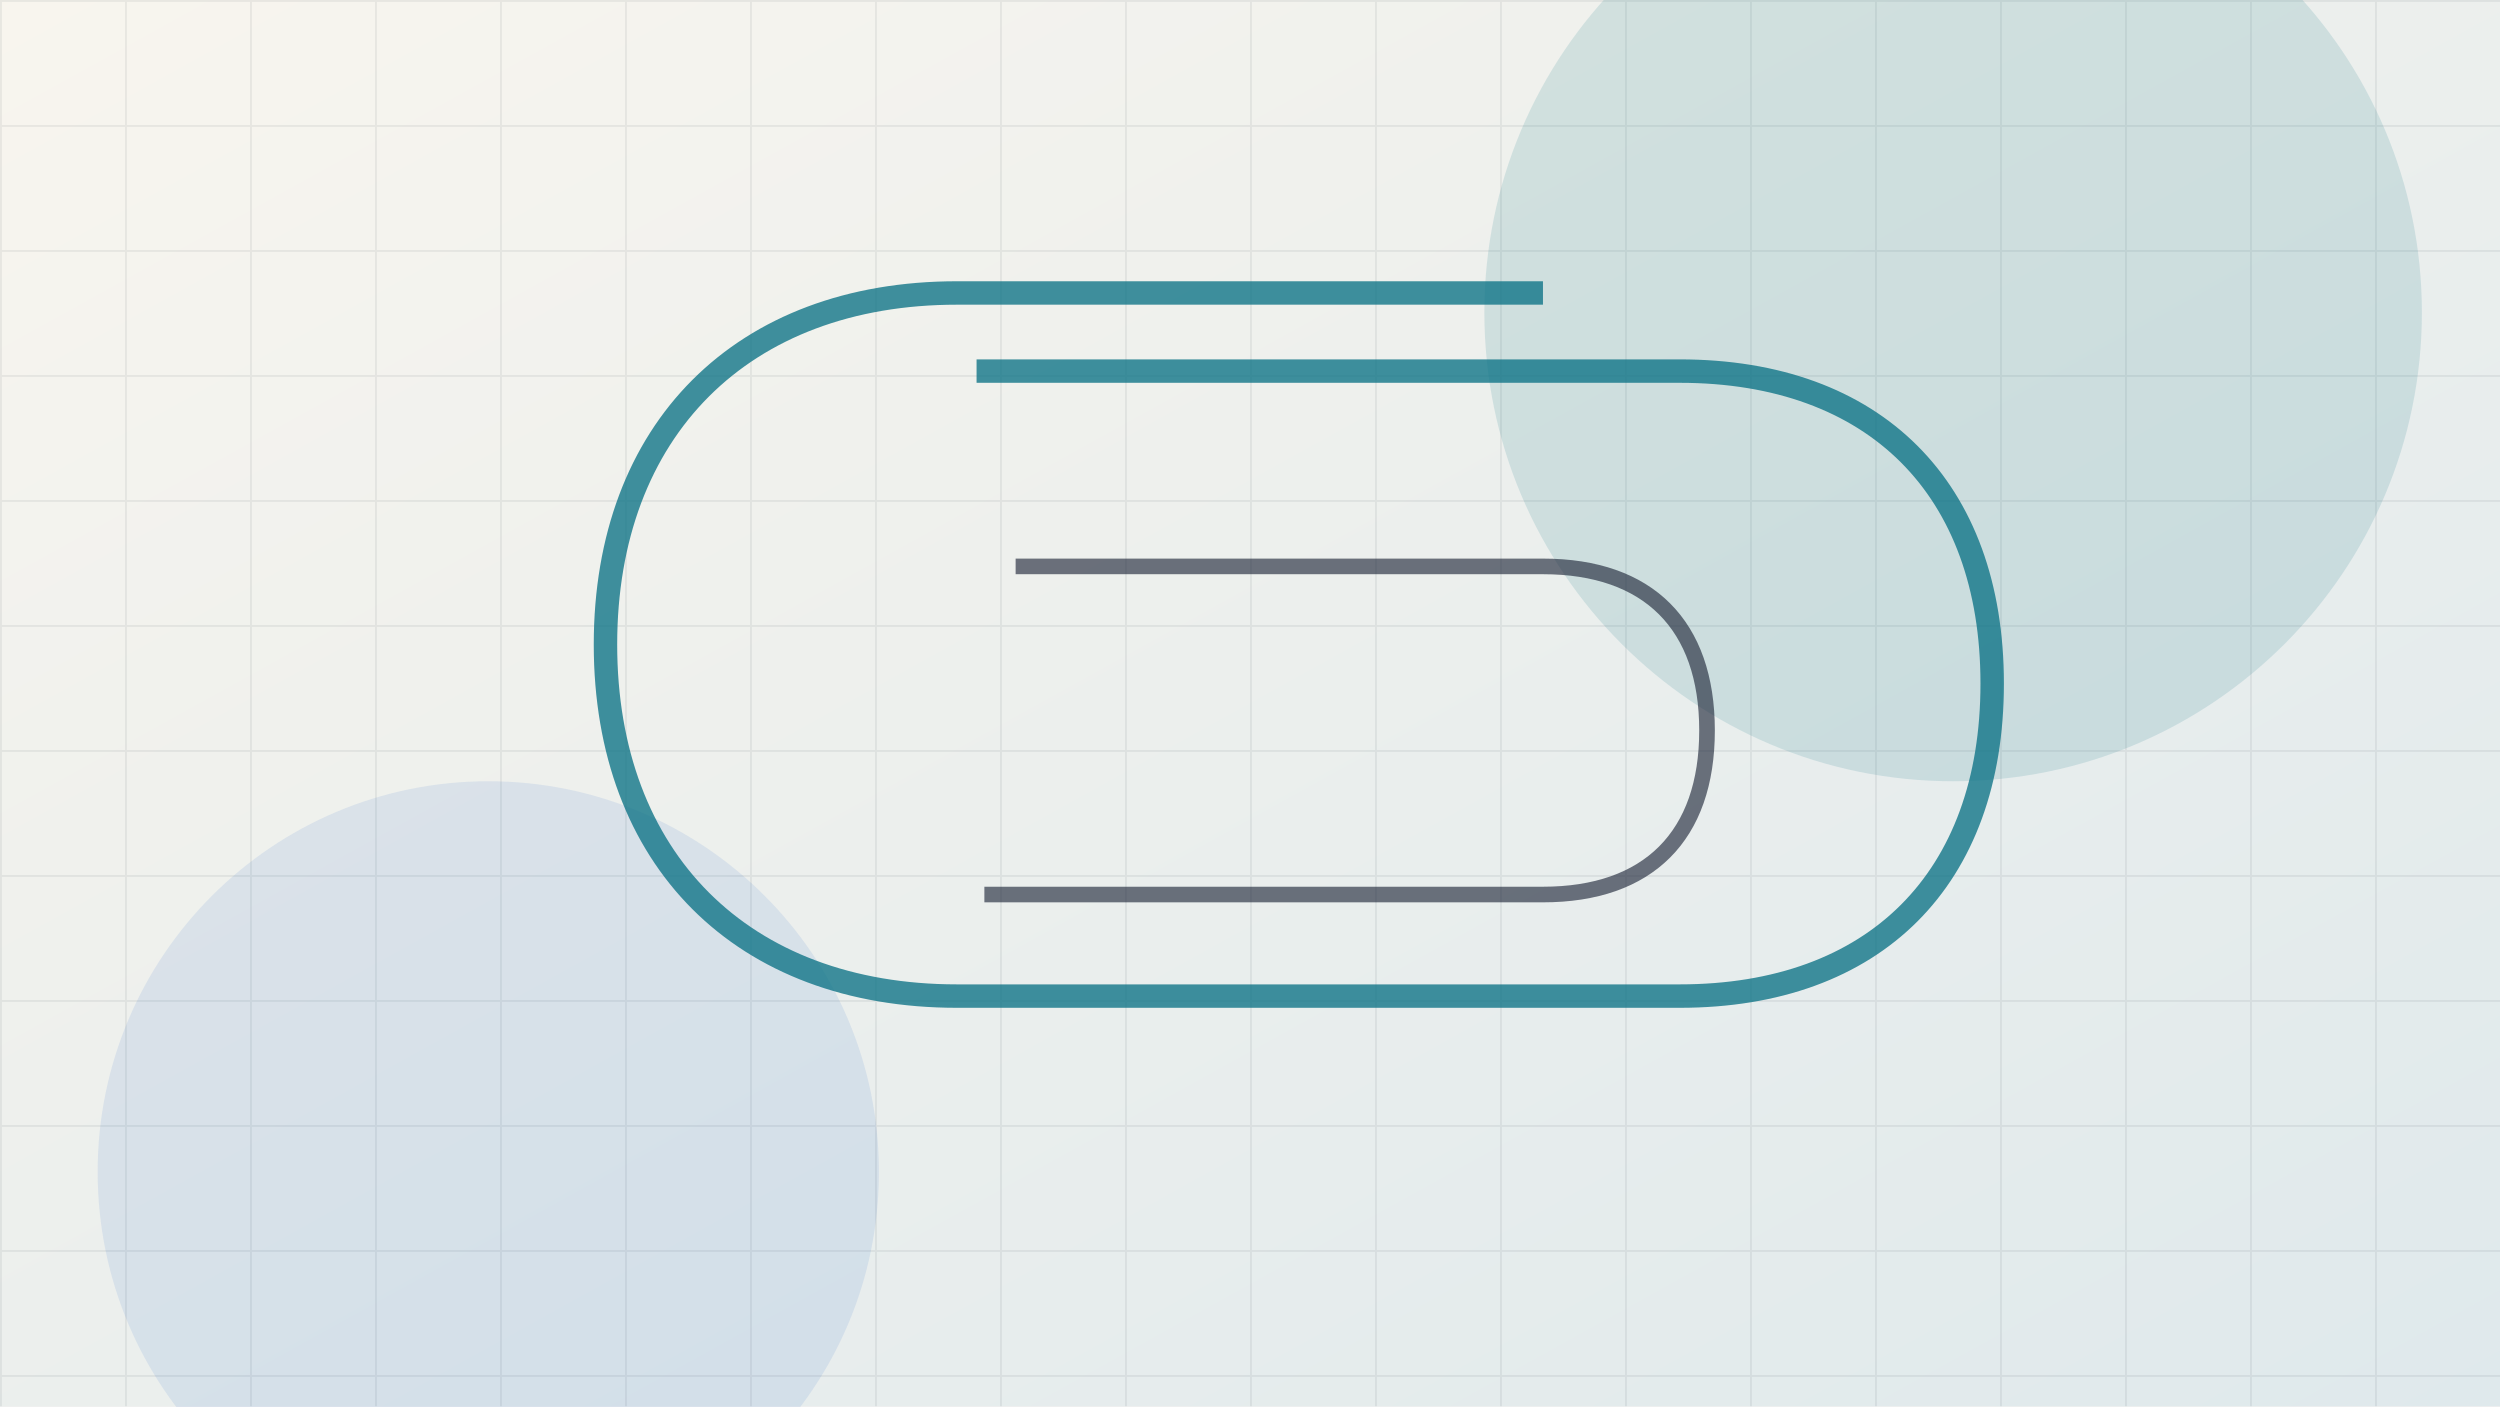
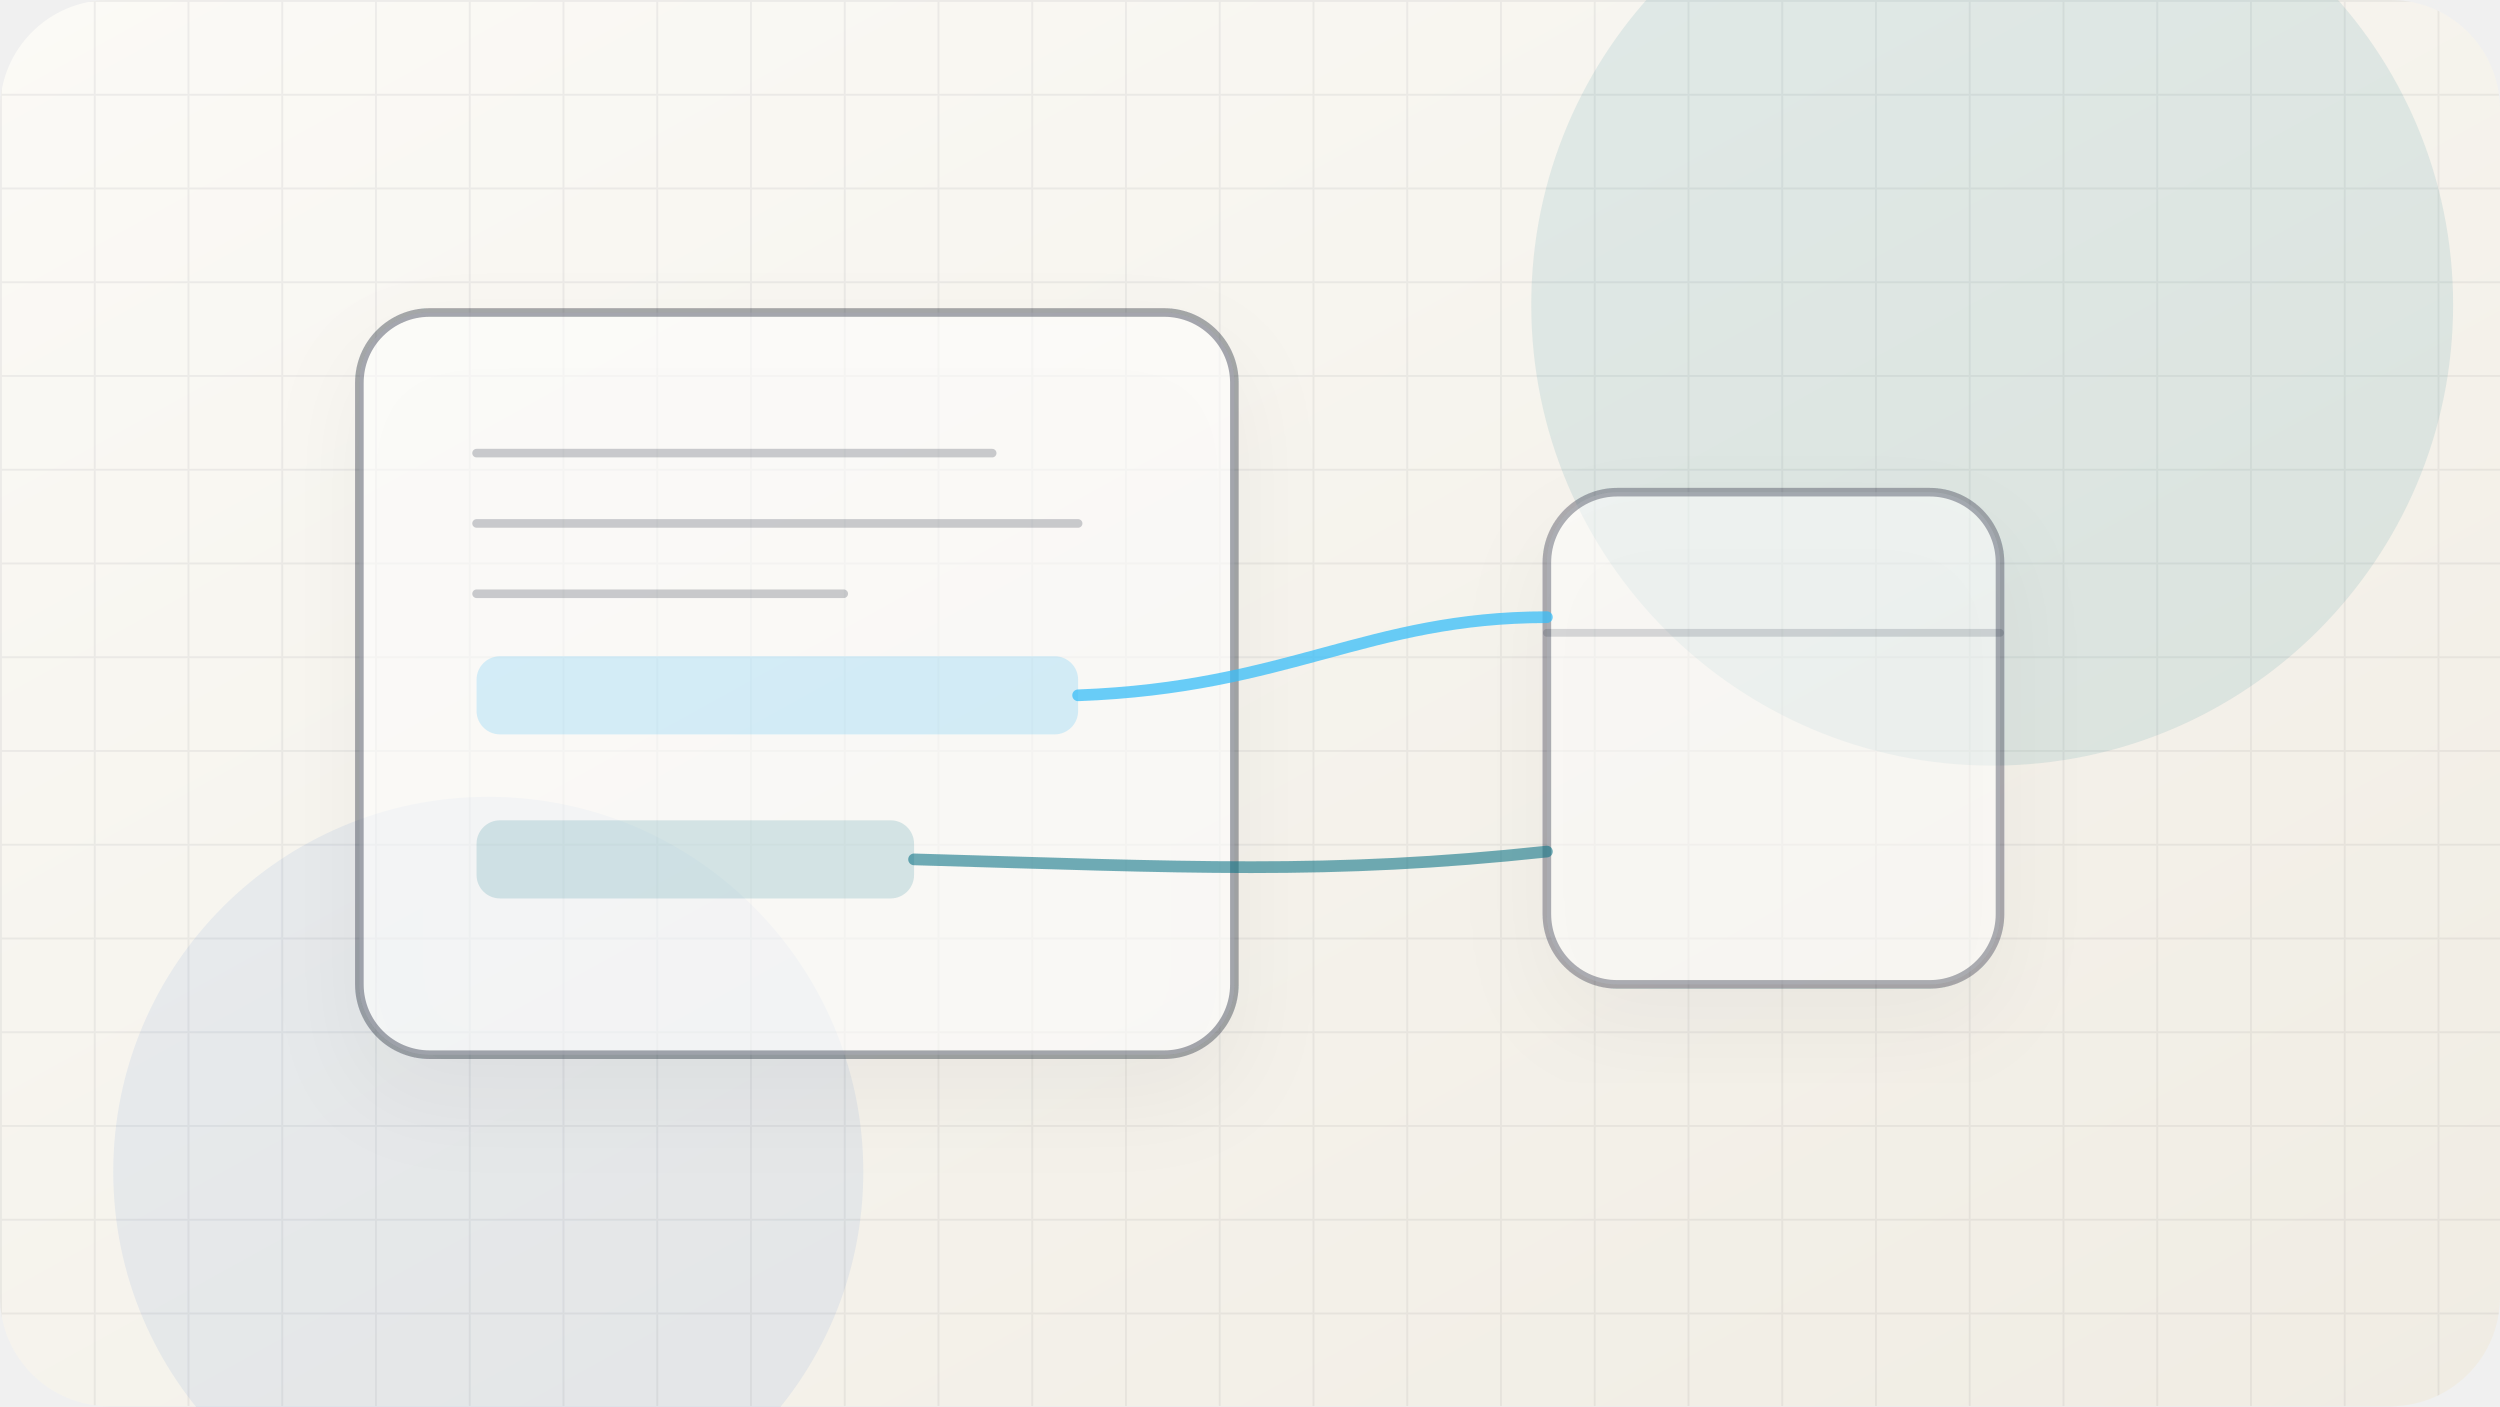
- <svg xmlns="http://www.w3.org/2000/svg" viewBox="0 0 640 360" role="img">
+ <svg xmlns="http://www.w3.org/2000/svg" viewBox="0 0 640 360" role="img" aria-label="Web clipping into archive">
  <defs>
    <linearGradient id="bg" x1="0" y1="0" x2="1" y2="1">
-       <stop offset="0" stop-color="#f8f5ee" />
-       <stop offset="1" stop-color="#dfe9ec" />
+       <stop offset="0" stop-color="#fbfaf6" />
+       <stop offset="1" stop-color="#f0ece3" />
    </linearGradient>
-     <pattern id="grid" width="32" height="32" patternUnits="userSpaceOnUse">
-       <path d="M32 0H0V32" fill="none" stroke="#182033" stroke-opacity="0.07" stroke-width="1" />
+     <pattern id="grid" width="24" height="24" patternUnits="userSpaceOnUse">
+       <path d="M24 0H0V24" fill="none" stroke="#182033" stroke-opacity="0.055" stroke-width="1" />
    </pattern>
+     <filter id="softShadow" x="-20%" y="-20%" width="140%" height="140%">
+       <feDropShadow dx="0" dy="10" stdDeviation="12" flood-color="#182033" flood-opacity="0.08" />
+     </filter>
  </defs>
-   <rect width="640" height="360" fill="url(#bg)" />
-   <rect width="640" height="360" fill="url(#grid)" />
-   <circle cx="500" cy="80" r="120" fill="#0b7285" opacity="0.14" />
-   <circle cx="125" cy="300" r="100" fill="#1659c5" opacity="0.10" />
-   <path d="M250 95h180c50 0 80 30 80 80s-30 80-80 80H245c-55 0-90-35-90-90s35-90 90-90h150" fill="none" stroke="#0b7285" stroke-width="6" opacity=".78" />
-   <path d="M260 145h135c27 0 42 15 42 42s-15 42-42 42H252" fill="none" stroke="#182033" stroke-width="4" opacity=".62" />
+   <rect width="640" height="360" rx="28" fill="url(#bg)" />
+   <rect width="640" height="360" rx="28" fill="url(#grid)" />
+   <circle cx="510" cy="78" r="118" fill="#0b7285" opacity="0.105" />
+   <circle cx="125" cy="300" r="96" fill="#1659c5" opacity="0.075" />
+   <g stroke-linecap="round" stroke-linejoin="round">
+     <rect x="92" y="80" width="224" height="190" rx="18" fill="rgba(255,255,255,.56)" stroke="#182033" stroke-opacity=".38" stroke-width="2.2" filter="url(#softShadow)" />
+     <path d="M122 116H254" fill="none" stroke="#182033" stroke-opacity="0.22" stroke-width="2.2" />
+     <path d="M122 134H276" fill="none" stroke="#182033" stroke-opacity="0.22" stroke-width="2.2" />
+     <path d="M122 152H216" fill="none" stroke="#182033" stroke-opacity="0.22" stroke-width="2.2" />
+     <rect x="122" y="168" width="154" height="20" rx="6" fill="#38bdf8" fill-opacity=".20" stroke="none" />
+     <rect x="122" y="210" width="112" height="20" rx="6" fill="#0b7285" fill-opacity=".16" stroke="none" />
+     <rect x="396" y="126" width="116" height="126" rx="18" fill="#fff" fill-opacity=".48" stroke="#182033" stroke-opacity=".34" stroke-width="2.2" filter="url(#softShadow)" />
+     <path d="M396 162h116" stroke="#182033" stroke-opacity=".16" stroke-width="2" />
+     <path d="M276 178C330 176 350 158 396 158" stroke="#38bdf8" stroke-opacity=".75" stroke-width="3" fill="none" />
+     <path d="M234 220C304 222 340 224 396 218" stroke="#0b7285" stroke-opacity=".58" stroke-width="3" fill="none" />
+   </g>
</svg>
